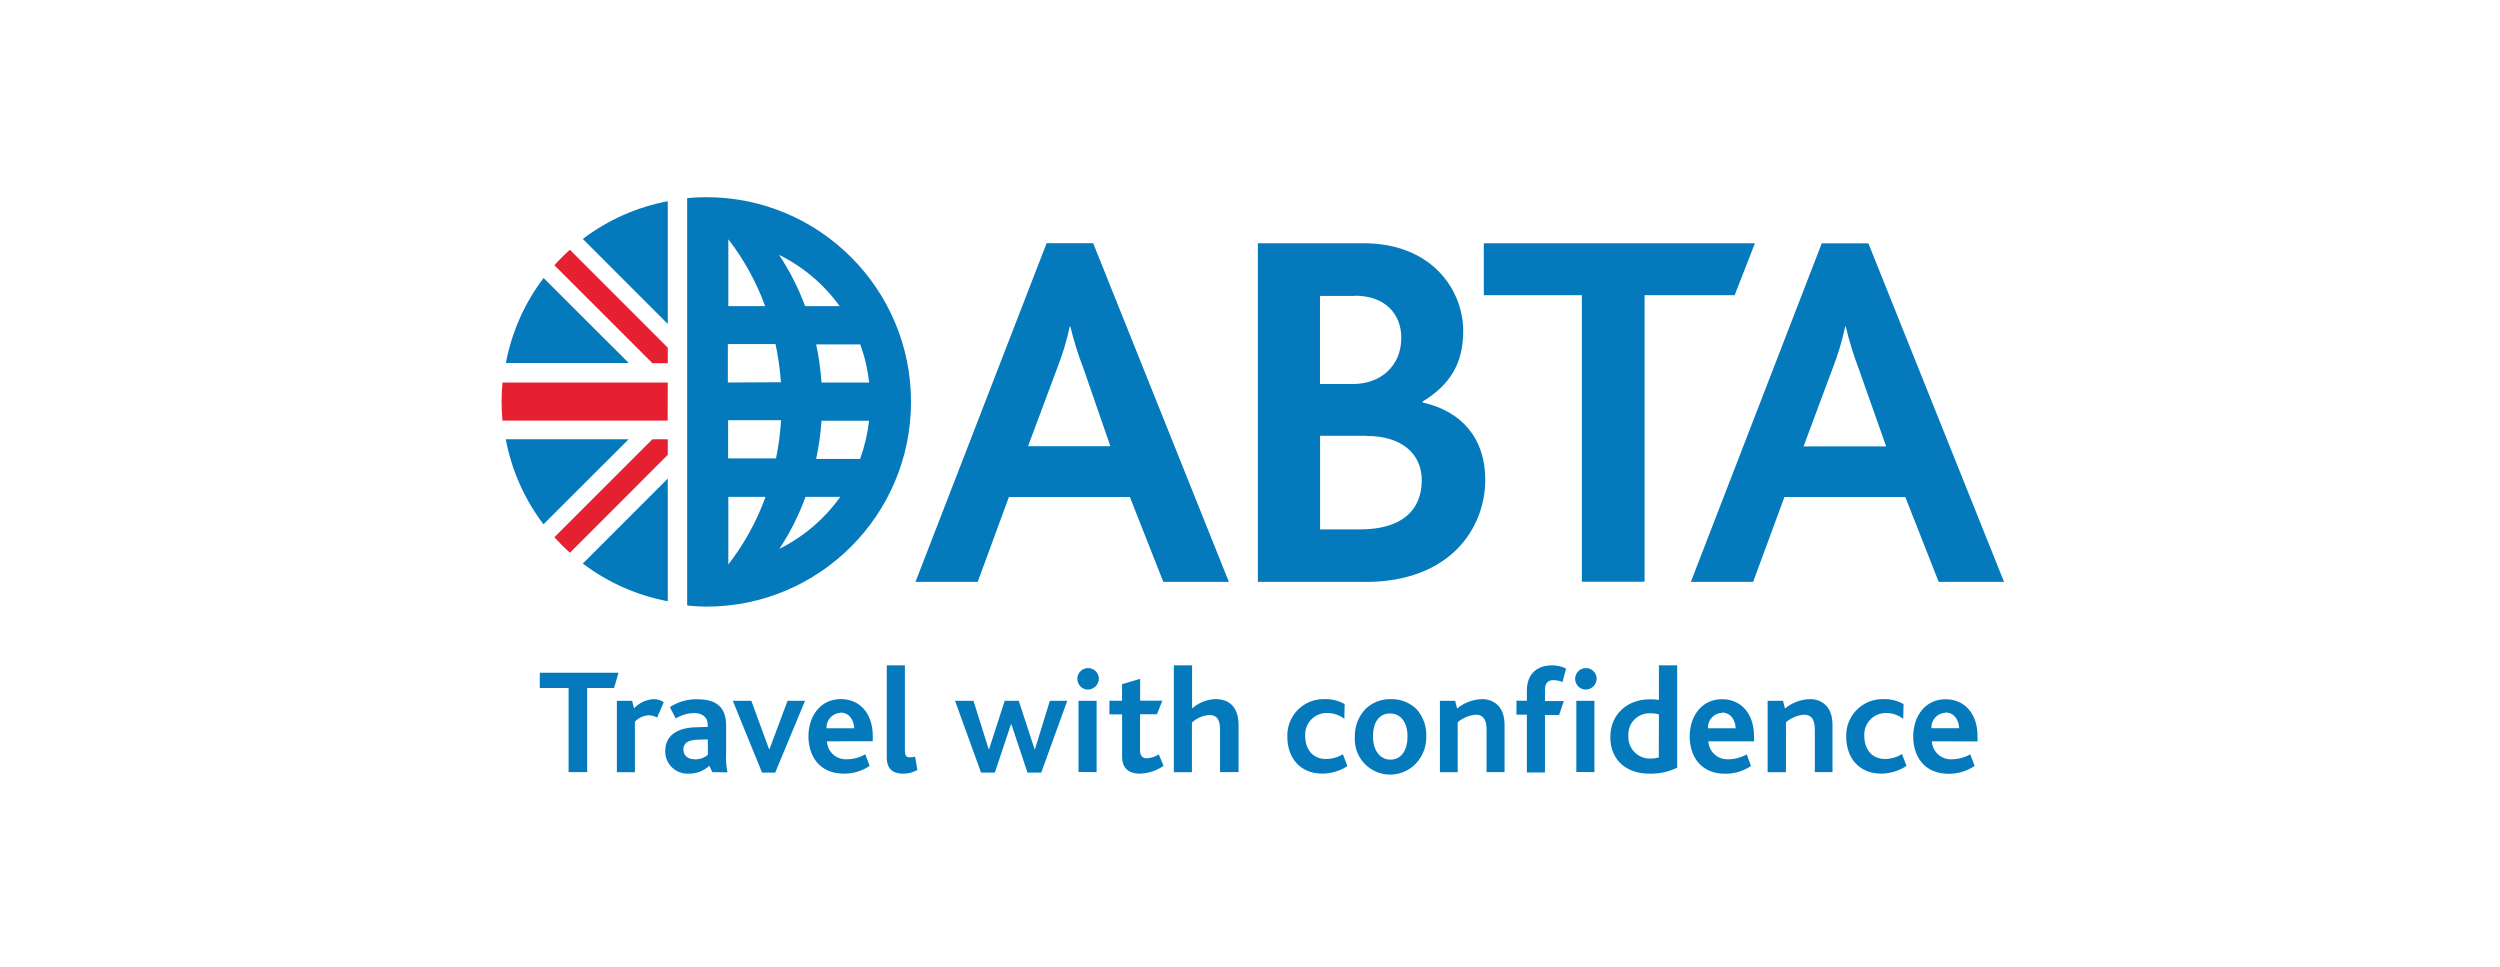
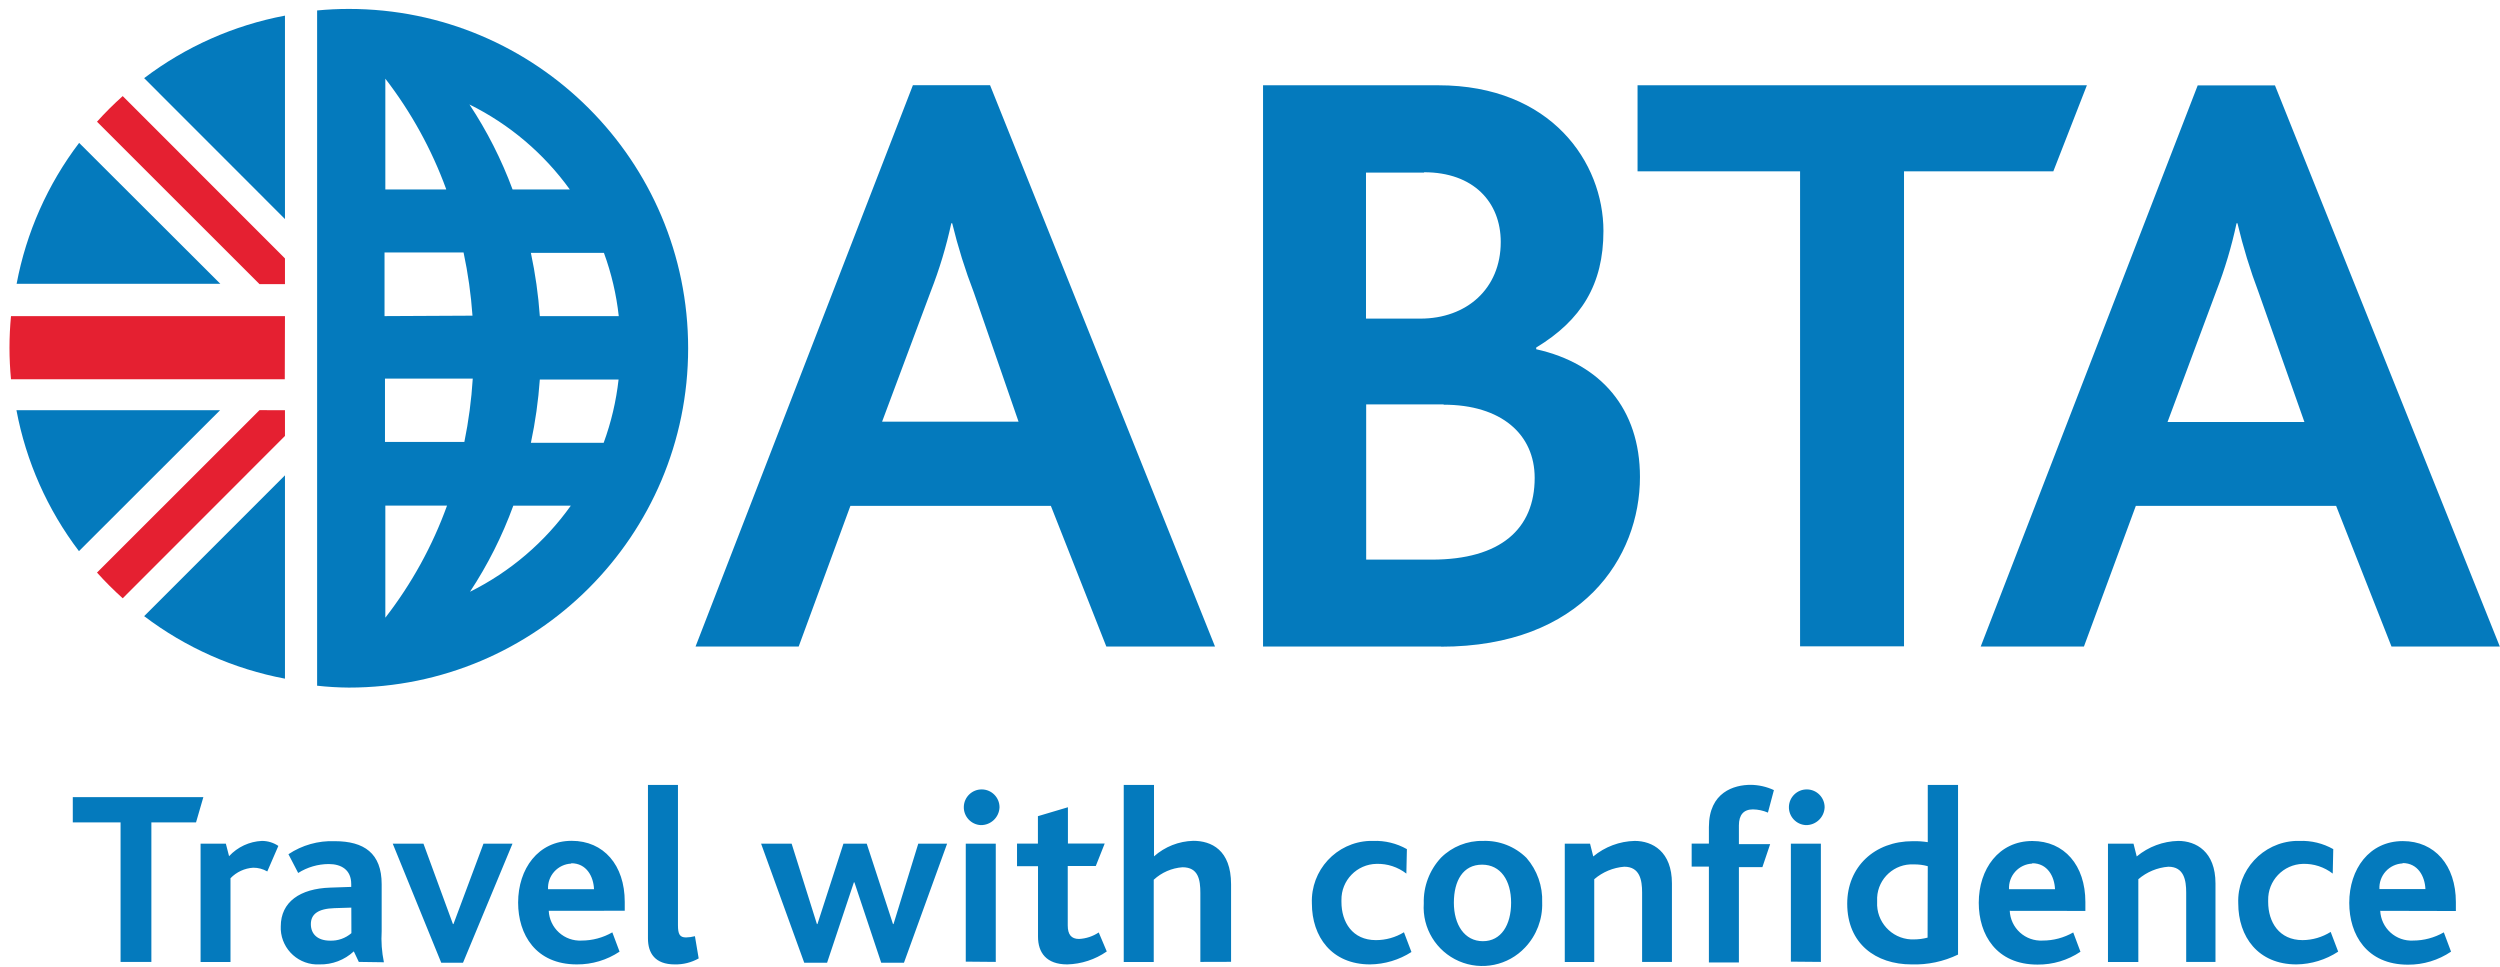
- <svg xmlns="http://www.w3.org/2000/svg" height="967" width="2500" viewBox="-76.83 -35.6 431.5 179.49">
+ <svg xmlns="http://www.w3.org/2000/svg" height="967" width="2500" viewBox="0 0 277.84 108.29">
  <path d="M38 1c-1.2 0-2.38.06-3.55.17V76.79A34.72 34.72 0 0 0 38 77a38 38 0 0 0 0-76m13.88 41.4a51.36 51.36 0 0 1-.94 7.09h-8.89V42.4zm-9.88-7v-7.13h8.85a51.13 51.13 0 0 1 1 7.08zm17.3 7.1h8.91a30.36 30.36 0 0 1-1.67 7.09h-8.15a51.48 51.48 0 0 0 1-7.09m0-7.1a51.13 51.13 0 0 0-1-7.08h8.18a30.14 30.14 0 0 1 1.66 7.08zm3.36-14.18h-6.41a46.57 46.57 0 0 0-4.83-9.52 30.53 30.53 0 0 1 11.24 9.52m-13.85 0h-6.81V8.81a46.2 46.2 0 0 1 6.81 12.36m-6.81 48V56.62H49a46 46 0 0 1-6.9 12.54zm9.48-2.9a46.33 46.33 0 0 0 4.85-9.64h6.44a30.57 30.57 0 0 1-11.29 9.64M160.32 72.4h-19.94V9.55H160c12.69 0 18.5 8.68 18.5 16.31 0 6-2.48 10-7.53 13.06v.19c7.25 1.61 11.62 6.68 11.62 14.31 0 9-6.48 19-22.29 19m-1.9-53.09h-6.49v16.35H158c5.16 0 9-3.33 9-8.58 0-4.47-3.06-7.81-8.58-7.81m2.18 26h-8.67v17.38h7.34c7.73 0 11.53-3.45 11.53-9.15 0-4.87-3.72-8.2-10.2-8.2M228.88 19.19h-16.72v53.19h-11.64V19.19h-18.2V9.55h50.32zM122.83 72.4l-6.21-15.75H94.17L88.38 72.4H76.83l24.34-62.86h8.64L135 72.4zM108 32.77a62.77 62.77 0 0 1-2.43-7.77h-.1a49.63 49.63 0 0 1-2.3 7.63l-5.45 14.59H113zM266.75 72.4l-6.2-15.75h-22.43l-5.81 15.75h-11.56l24.3-62.84h8.65l25.18 62.84zm-14.87-39.63A62.77 62.77 0 0 1 249.5 25h-.1a49.56 49.56 0 0 1-2.28 7.63l-5.45 14.63H257z" fill="#047abd" />
  <path d="M30.85 31.82v-2.88L12.68 10.76a37.13 37.13 0 0 0-2.88 2.87L28 31.82zM30.85 45.94v2.88L12.68 67a39.13 39.13 0 0 1-2.88-2.88L28 45.93zM30.85 35.4H.17C.06 36.56 0 37.74 0 38.94s.06 2.37.17 3.53h30.66z" fill="#e52031" />
  <g fill="#047abd">
    <path d="M7.8 16a37.55 37.55 0 0 0-7 15.78h22.81zM30.85 24.53V1.75a37.63 37.63 0 0 0-15.77 7zM15.08 69a37.63 37.63 0 0 0 15.77 7V53.23zM23.58 45.94H.78a37.55 37.55 0 0 0 7 15.78zM20.89 92.1h-5v15.62h-3.45V92.1H7.09v-2.83h14.62zM28.87 97.59a3.11 3.11 0 0 0-1.57-.42 3.86 3.86 0 0 0-2.55 1.18v9.38H21.4V94.48h2.83l.36 1.4a5.35 5.35 0 0 1 3.67-1.71 3.3 3.3 0 0 1 1.85.56zM39.12 107.72l-.56-1.18a5.46 5.46 0 0 1-3.84 1.46 4.13 4.13 0 0 1-4.34-3.89v-.37c0-2.74 2.16-4.23 5.54-4.34l2.35-.08V99c0-1.6-1.12-2.24-2.52-2.24a6.46 6.46 0 0 0-3.42 1l-1.09-2.1a8.73 8.73 0 0 1 5.18-1.46c3.28 0 5.26 1.34 5.26 4.82v5.24a13.27 13.27 0 0 0 .25 3.5zm-.84-6.08l-1.9.06c-1.82.06-2.63.67-2.63 1.79s.76 1.85 2.16 1.85a3.46 3.46 0 0 0 2.38-.84zM50.79 107.81h-2.44l-5.43-13.33h3.44l3.3 9h.06l3.36-9h3.25zM60.39 102a3.5 3.5 0 0 0 3.68 3.33 6.92 6.92 0 0 0 3.44-.92l.81 2.16a8.52 8.52 0 0 1-4.78 1.43c-4.62 0-6.58-3.36-6.58-6.92 0-3.78 2.24-6.92 6-6.92 3.58 0 5.94 2.72 5.94 6.83v1zm2.52-5.29a2.73 2.73 0 0 0-2.6 2.87h5.15c-.06-1.43-.84-2.91-2.55-2.91zM74.5 108c-2.21 0-3-1.26-3-2.91V87.9h3.36v15.71c0 1 .2 1.37.9 1.37a4.23 4.23 0 0 0 1-.14l.42 2.49a5.25 5.25 0 0 1-2.68.67zM100.17 107.81h-2.55l-3-9h-.06l-3 9H89l-4.83-13.33h3.42l2.83 9h.06l2.91-9H96l2.94 9H99l2.77-9H105zM108.77 92.4a2 2 0 1 1 2.1-2 2.07 2.07 0 0 1-2.1 2zm-1.68 15.29V94.48h3.36v13.24zM118.46 108c-2.35 0-3.28-1.32-3.28-3.11V97h-2.35v-2.53h2.34V91.4l3.36-1v4.06h4.12l-1 2.52h-3.14v6.66c0 1 .39 1.51 1.26 1.51a4.37 4.37 0 0 0 2.21-.73l.9 2.13a8.14 8.14 0 0 1-4.42 1.45zM133.36 107.72V100c0-1.48-.22-2.88-2-2.88a5.31 5.31 0 0 0-3.22 1.4v9.21h-3.36V87.9h3.39v8a6.89 6.89 0 0 1 4.4-1.74c2 0 4.23 1 4.23 4.87v8.68zM152.37 108c-4.31 0-6.52-3.11-6.52-6.83a6.74 6.74 0 0 1 6.45-7h.41a7.14 7.14 0 0 1 3.78.92l-.06 2.74a5.21 5.21 0 0 0-3.33-1.09 4 4 0 0 0-3.94 4.06v.2c0 2.27 1.23 4.28 3.86 4.28a6 6 0 0 0 3.14-.88l.84 2.21a8.78 8.78 0 0 1-4.63 1.39zM169.73 106.1a6.57 6.57 0 0 1-11.35-4.93 7.2 7.2 0 0 1 1.93-5.12 6.46 6.46 0 0 1 4.7-1.88 6.59 6.59 0 0 1 4.87 1.9 7.2 7.2 0 0 1 1.76 5 7 7 0 0 1-1.91 5.03zm-4.82-9.27c-2.13 0-3.16 1.79-3.16 4.26s1.2 4.31 3.25 4.31 3.16-1.82 3.16-4.31-1.17-4.26-3.25-4.26zM182.83 107.72v-7.78c0-1.37-.25-2.88-2-2.88a5.87 5.87 0 0 0-3.36 1.4v9.27h-3.3V94.48H177l.36 1.43a7.55 7.55 0 0 1 4.64-1.74c2 0 4.17 1.2 4.17 4.76v8.79zM196.92 91a4.4 4.4 0 0 0-1.68-.36c-1.06 0-1.57.64-1.57 1.79v2.1h3.5l-.87 2.58h-2.63v10.67h-3.36V97.05h-1.93v-2.58h1.93v-1.85c0-3.92 2.83-4.73 4.68-4.73a6.33 6.33 0 0 1 2.6.59zM201.17 92.4a2 2 0 1 1 2.1-2 2.07 2.07 0 0 1-2.1 2zm-1.68 15.29V94.48h3.36v13.24zM213 108c-4 0-7.2-2.32-7.2-6.8 0-4.12 3.05-7 7.34-7a9.49 9.49 0 0 1 1.68.11V87.9h3.39v19A11.16 11.16 0 0 1 213 108zm1.82-11a5.55 5.55 0 0 0-1.57-.2 3.91 3.91 0 0 0-4.1 3.71v.49a4 4 0 0 0 3.79 4.2h.35a5.91 5.91 0 0 0 1.51-.2zM224 102a3.5 3.5 0 0 0 3.68 3.33 6.88 6.88 0 0 0 3.43-.91l.81 2.16a8.49 8.49 0 0 1-4.81 1.44c-4.62 0-6.58-3.36-6.58-6.92 0-3.78 2.24-6.92 6-6.92 3.58 0 5.94 2.72 5.94 6.83v1zm2.52-5.29a2.73 2.73 0 0 0-2.6 2.87h5.15c-.06-1.43-.84-2.91-2.55-2.91zM243.76 107.72v-7.78c0-1.37-.25-2.88-2-2.88a5.87 5.87 0 0 0-3.36 1.4v9.27H235V94.48h2.86l.36 1.43a7.55 7.55 0 0 1 4.65-1.74c2 0 4.17 1.2 4.17 4.76v8.79zM256.11 108c-4.31 0-6.52-3.11-6.52-6.83a6.74 6.74 0 0 1 6.45-7h.41a7.14 7.14 0 0 1 3.78.92l-.06 2.74a5.21 5.21 0 0 0-3.33-1.09 4 4 0 0 0-3.9 4.1v.16c0 2.27 1.23 4.28 3.86 4.28a6 6 0 0 0 3.14-.92l.84 2.21a8.76 8.76 0 0 1-4.67 1.43zM265.49 102a3.5 3.5 0 0 0 3.68 3.33 6.92 6.92 0 0 0 3.44-.92l.81 2.16a8.52 8.52 0 0 1-4.82 1.46c-4.62 0-6.58-3.36-6.58-6.92 0-3.78 2.24-6.92 6-6.92 3.58 0 5.94 2.72 5.94 6.83v1zm2.51-5.31a2.73 2.73 0 0 0-2.6 2.87h5.15c-.06-1.43-.85-2.91-2.55-2.91z" />
  </g>
  <path d="M-76.83-35.6h431.5v179.49h-431.5z" fill="none" />
</svg>
